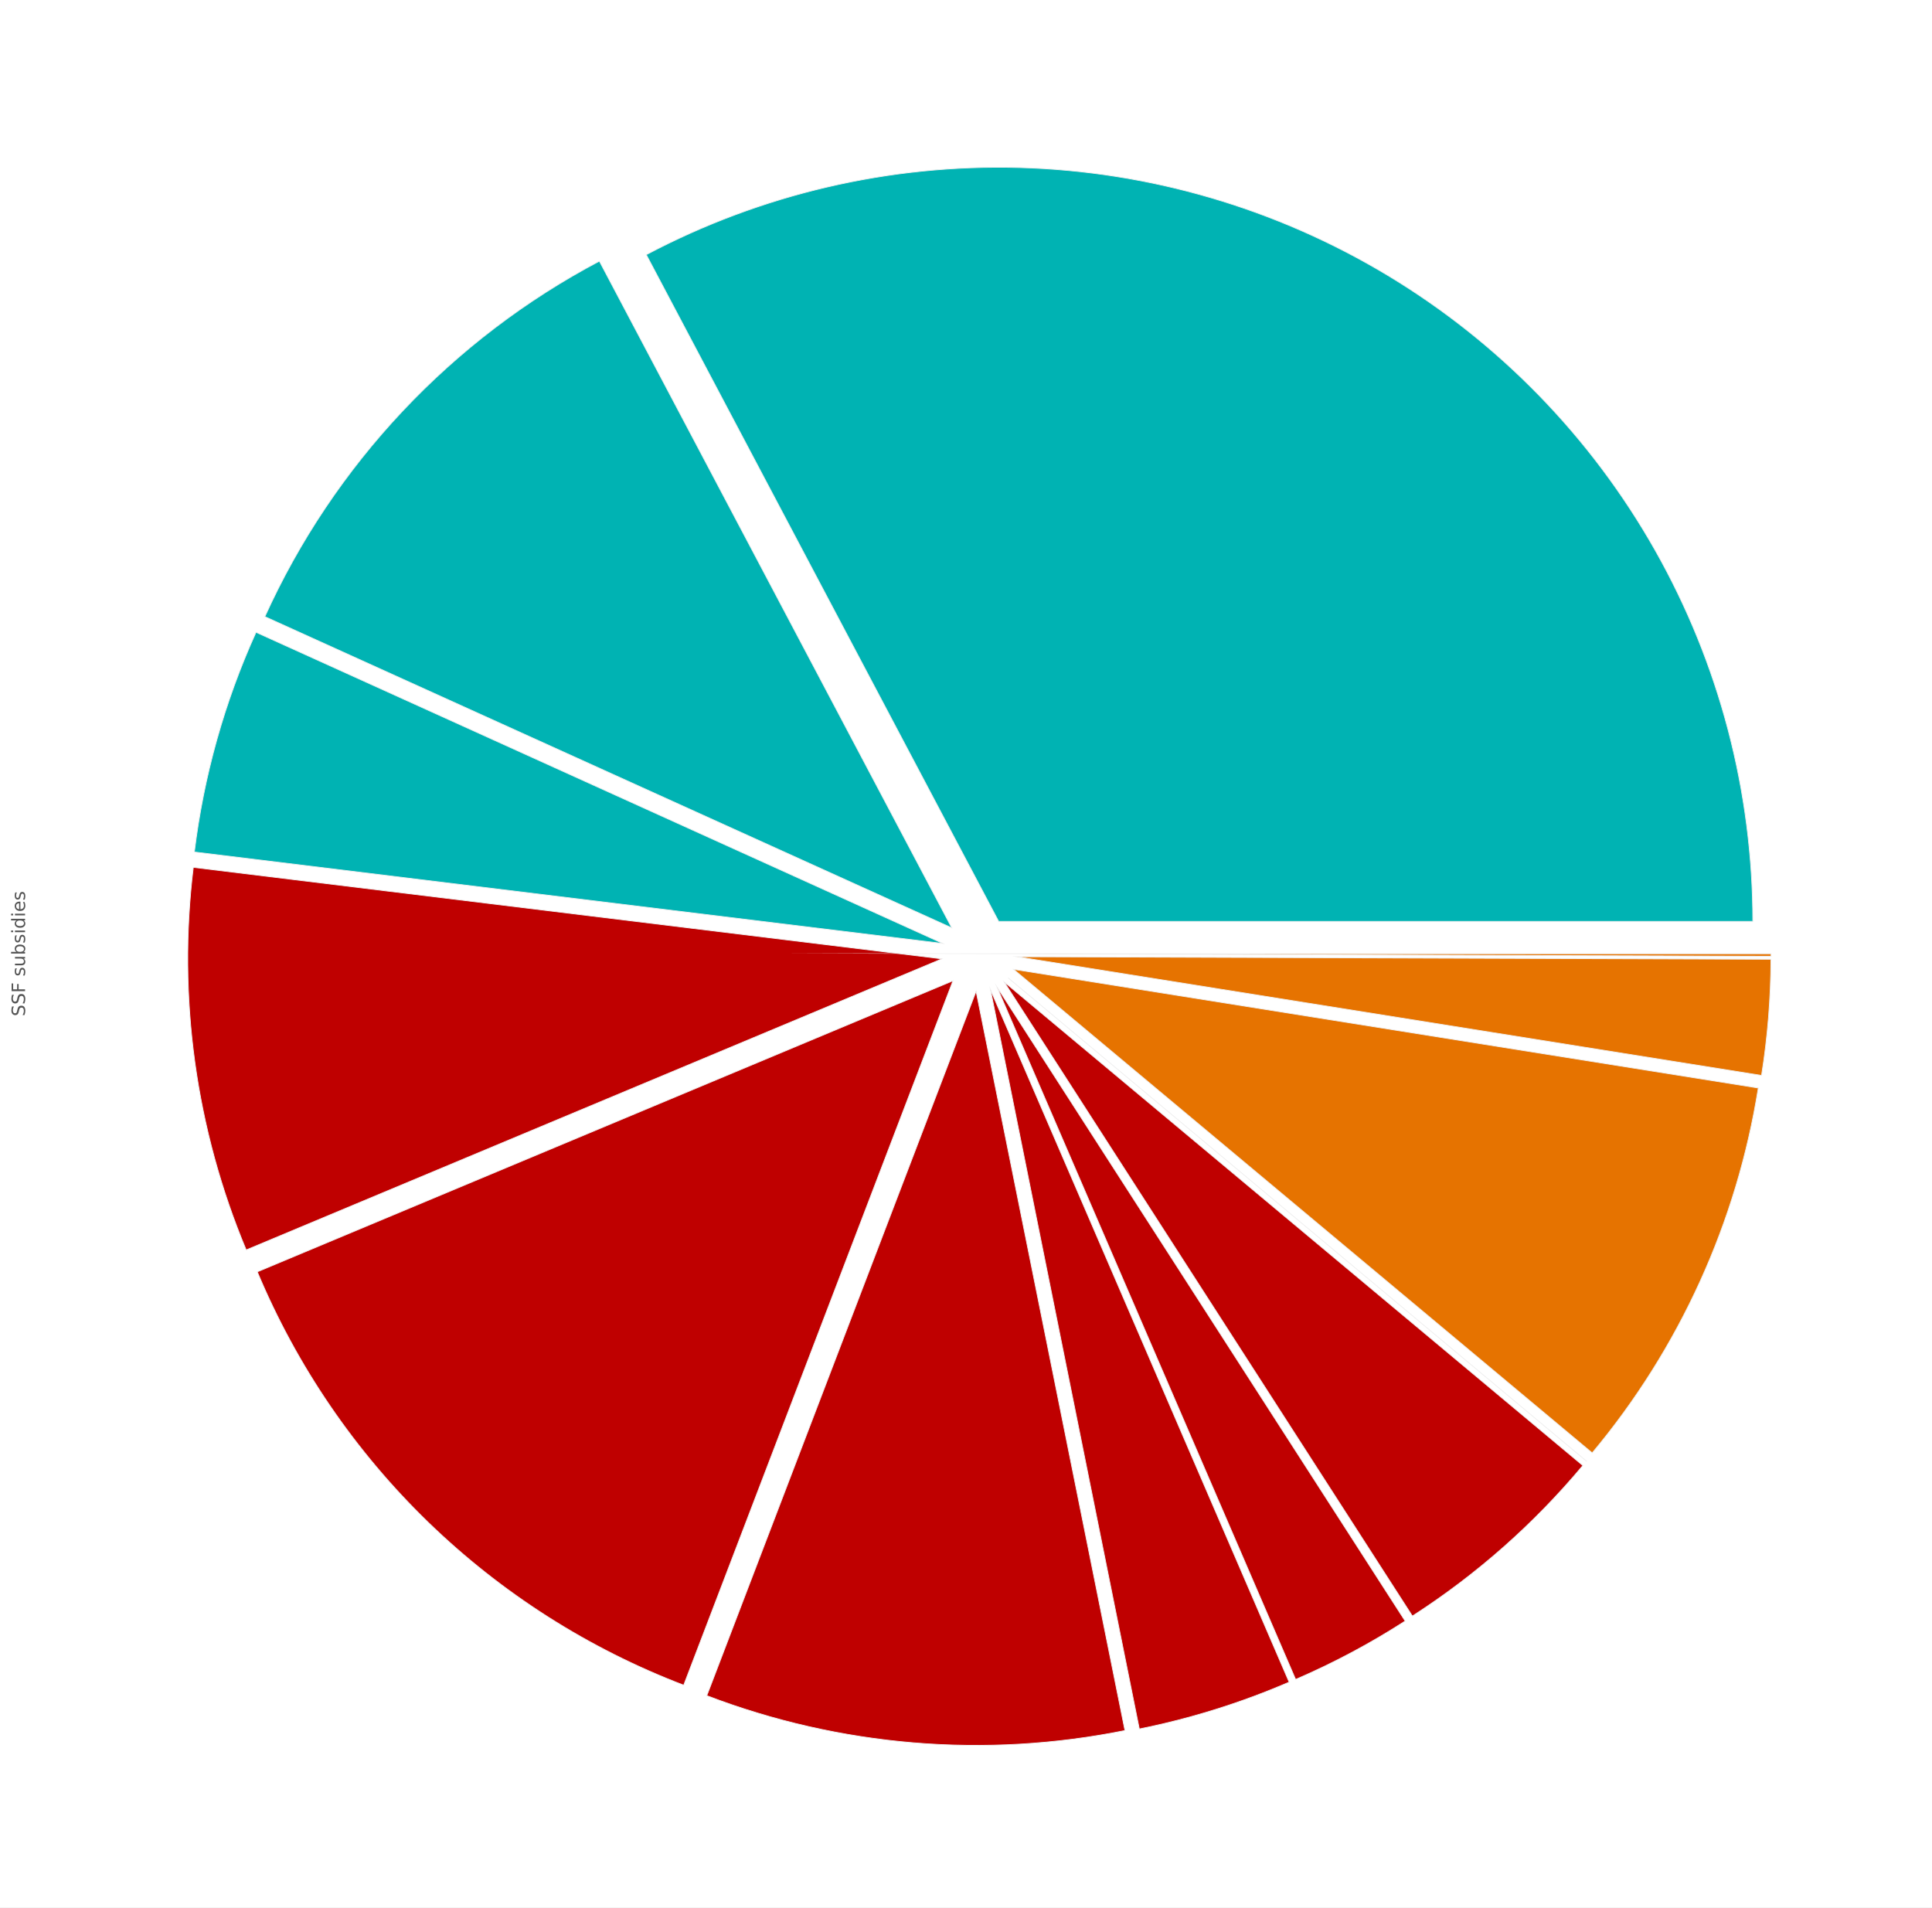
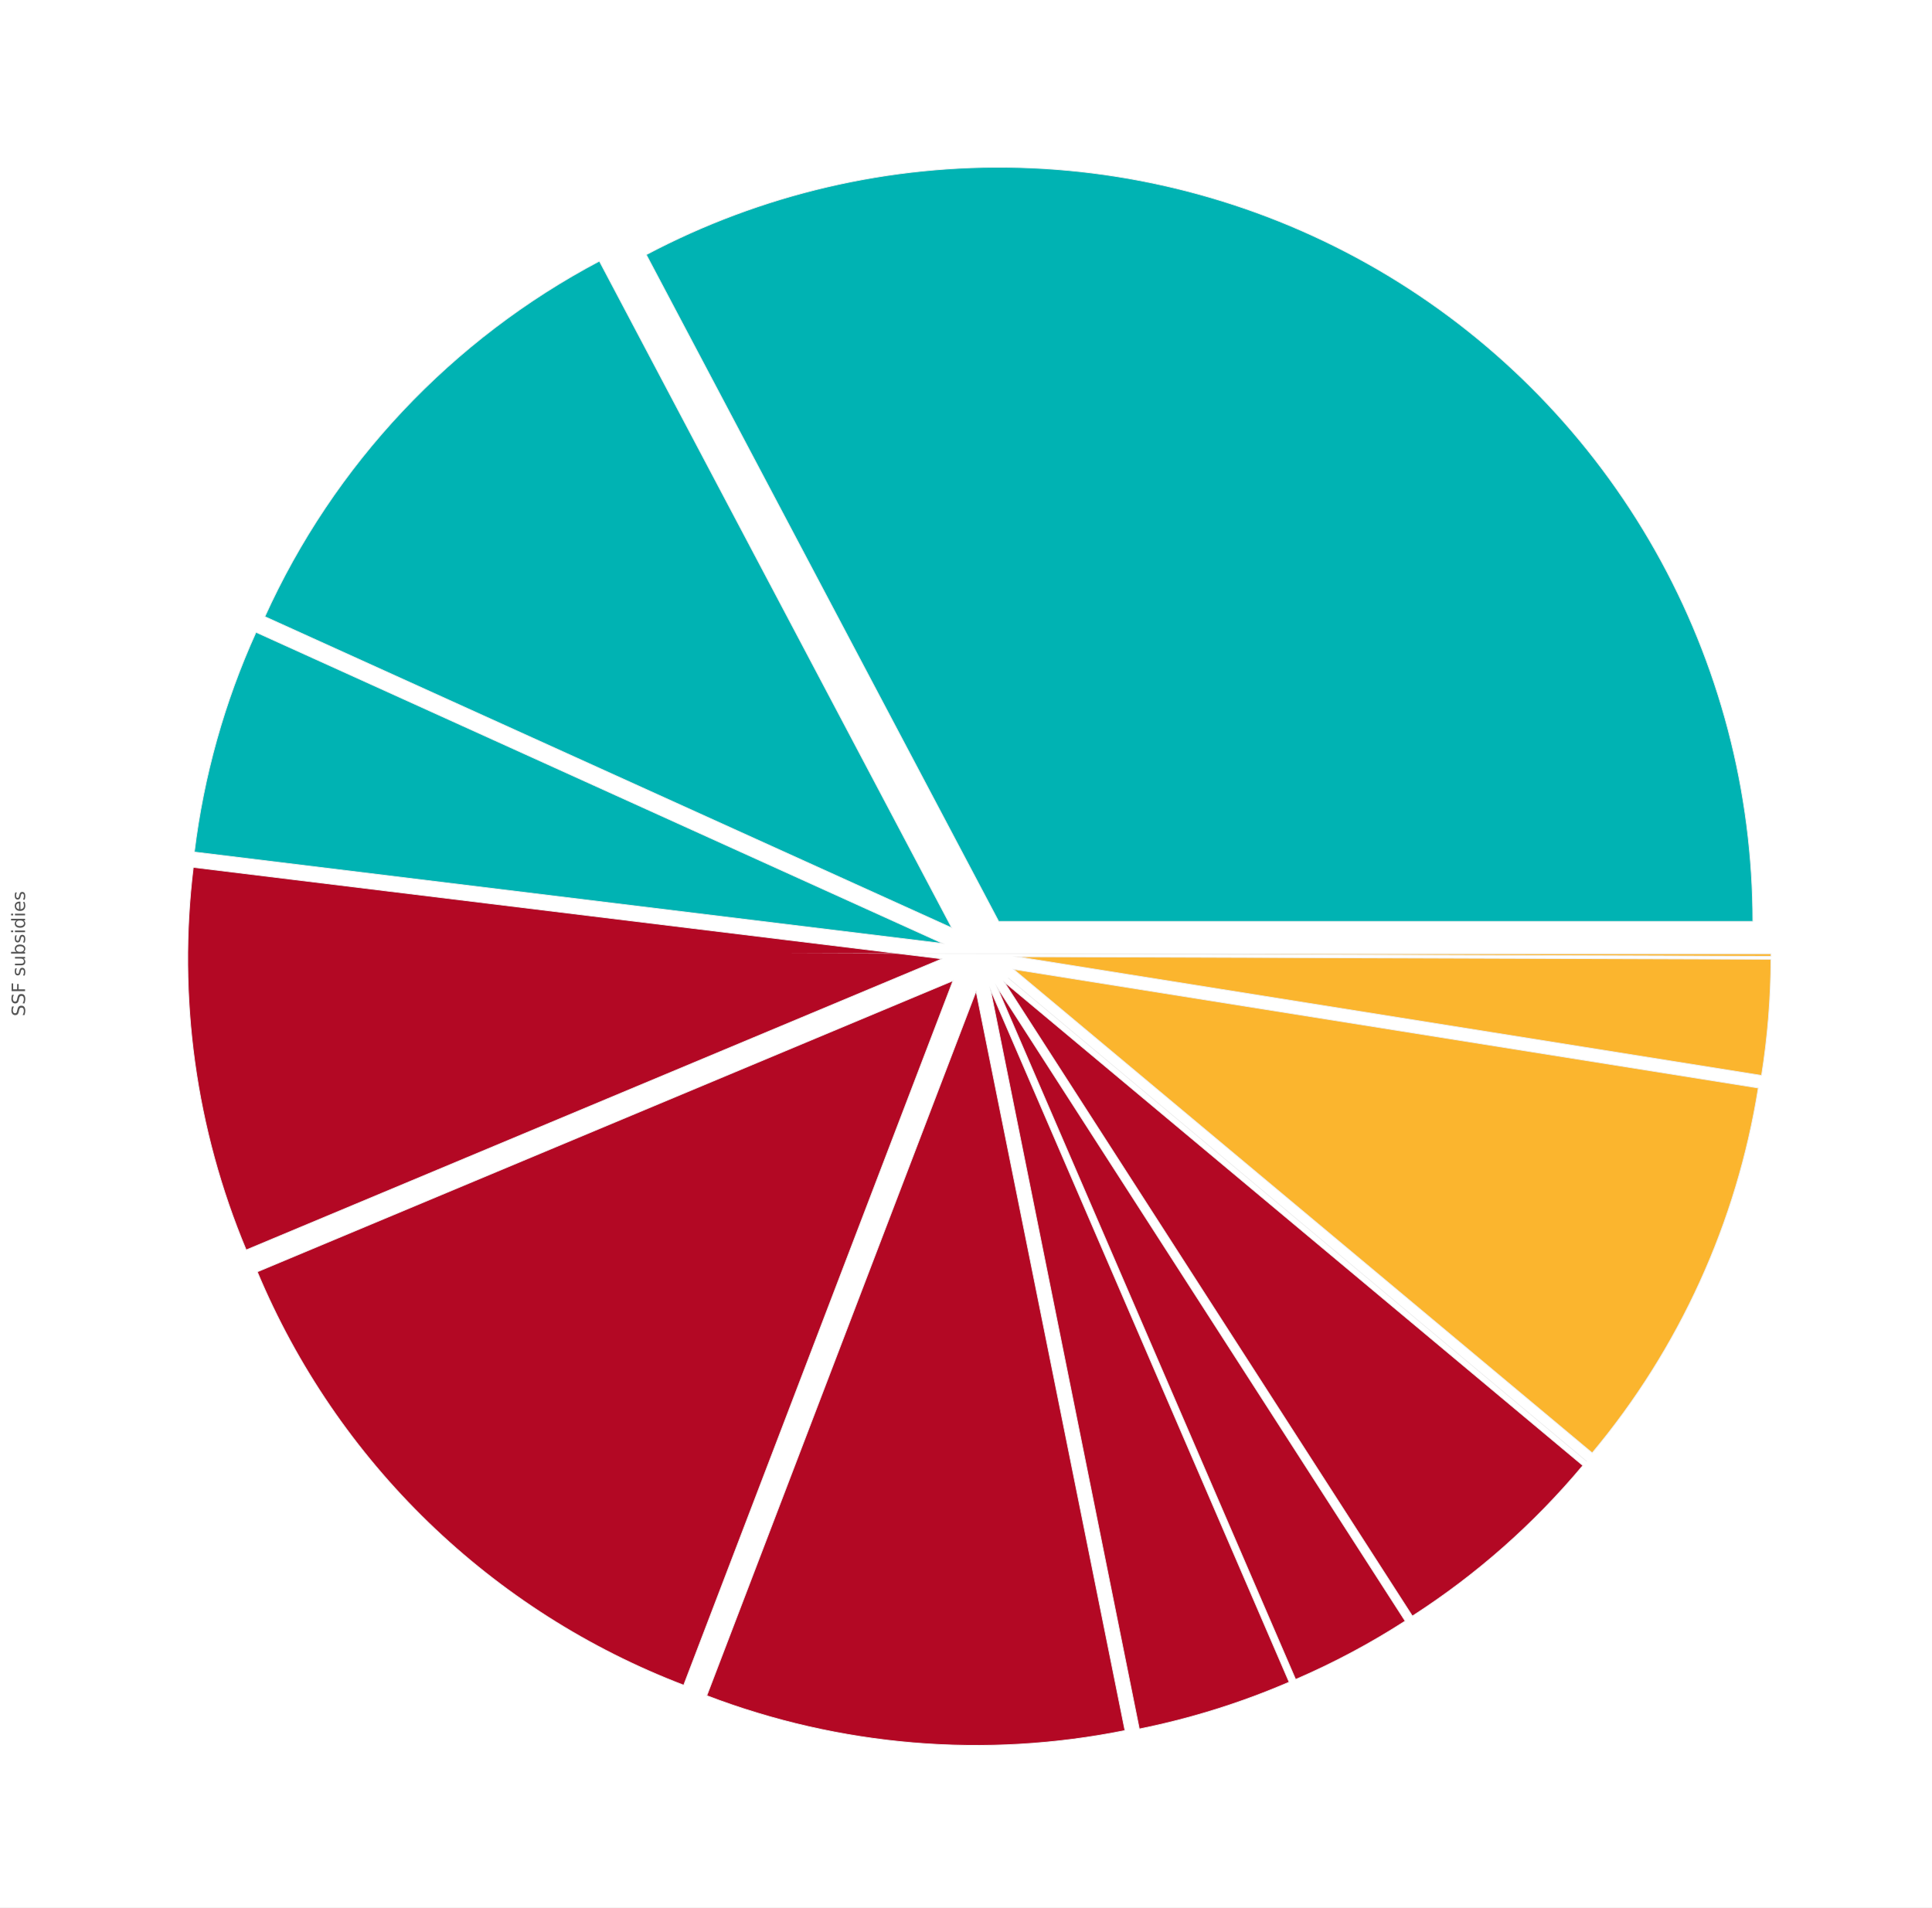
<svg xmlns="http://www.w3.org/2000/svg" xmlns:xlink="http://www.w3.org/1999/xlink" height="1242pt" version="1.1" viewBox="0 0 1258 1242" width="1258pt">
  <defs>
    <style type="text/css">
*{stroke-linecap:butt;stroke-linejoin:round;stroke-miterlimit:100000;}
  </style>
  </defs>
  <g id="figure_1">
    <g id="patch_1">
      <path d="M 0 1242  L 1258.614 1242  L 1258.614 0  L 0 0  z " style="fill:#ffffff;" />
    </g>
    <g id="axes_1">
      <g id="matplotlib.axis_1" />
      <g id="matplotlib.axis_2">
        <g id="text_1">
          <defs>
            <path id="BitstreamVeraSans-Roman-20" />
            <path d="M 9.812 72.906  L 51.703 72.906  L 51.703 64.594  L 19.672 64.594  L 19.672 43.109  L 48.578 43.109  L 48.578 34.812  L 19.672 34.812  L 19.672 0  L 9.812 0  z " id="BitstreamVeraSans-Roman-46" />
            <path d="M 53.516 70.516  L 53.516 60.891  Q 47.906 63.578 42.922 64.891  Q 37.938 66.219 33.297 66.219  Q 25.25 66.219 20.875 63.094  Q 16.5 59.969 16.5 54.203  Q 16.5 49.359 19.406 46.891  Q 22.312 44.438 30.422 42.922  L 36.375 41.703  Q 47.406 39.594 52.656 34.297  Q 57.906 29 57.906 20.125  Q 57.906 9.516 50.797 4.047  Q 43.703 -1.422 29.984 -1.422  Q 24.812 -1.422 18.969 -0.25  Q 13.141 0.922 6.891 3.219  L 6.891 13.375  Q 12.891 10.016 18.656 8.297  Q 24.422 6.594 29.984 6.594  Q 38.422 6.594 43.016 9.906  Q 47.609 13.234 47.609 19.391  Q 47.609 24.75 44.312 27.781  Q 41.016 30.812 33.5 32.328  L 27.484 33.5  Q 16.453 35.688 11.516 40.375  Q 6.594 45.062 6.594 53.422  Q 6.594 63.094 13.406 68.656  Q 20.219 74.219 32.172 74.219  Q 37.312 74.219 42.625 73.281  Q 47.953 72.359 53.516 70.516  " id="BitstreamVeraSans-Roman-53" />
            <path d="M 9.422 54.688  L 18.406 54.688  L 18.406 0  L 9.422 0  z M 9.422 75.984  L 18.406 75.984  L 18.406 64.594  L 9.422 64.594  z " id="BitstreamVeraSans-Roman-69" />
            <path d="M 56.203 29.594  L 56.203 25.203  L 14.891 25.203  Q 15.484 15.922 20.484 11.062  Q 25.484 6.203 34.422 6.203  Q 39.594 6.203 44.453 7.469  Q 49.312 8.734 54.109 11.281  L 54.109 2.781  Q 49.266 0.734 44.188 -0.344  Q 39.109 -1.422 33.891 -1.422  Q 20.797 -1.422 13.156 6.188  Q 5.516 13.812 5.516 26.812  Q 5.516 40.234 12.766 48.109  Q 20.016 56 32.328 56  Q 43.359 56 49.781 48.891  Q 56.203 41.797 56.203 29.594  M 47.219 32.234  Q 47.125 39.594 43.094 43.984  Q 39.062 48.391 32.422 48.391  Q 24.906 48.391 20.391 44.141  Q 15.875 39.891 15.188 32.172  z " id="BitstreamVeraSans-Roman-65" />
            <path d="M 45.406 46.391  L 45.406 75.984  L 54.391 75.984  L 54.391 0  L 45.406 0  L 45.406 8.203  Q 42.578 3.328 38.25 0.953  Q 33.938 -1.422 27.875 -1.422  Q 17.969 -1.422 11.734 6.484  Q 5.516 14.406 5.516 27.297  Q 5.516 40.188 11.734 48.094  Q 17.969 56 27.875 56  Q 33.938 56 38.25 53.625  Q 42.578 51.266 45.406 46.391  M 14.797 27.297  Q 14.797 17.391 18.875 11.75  Q 22.953 6.109 30.078 6.109  Q 37.203 6.109 41.297 11.75  Q 45.406 17.391 45.406 27.297  Q 45.406 37.203 41.297 42.844  Q 37.203 48.484 30.078 48.484  Q 22.953 48.484 18.875 42.844  Q 14.797 37.203 14.797 27.297  " id="BitstreamVeraSans-Roman-64" />
            <path d="M 8.5 21.578  L 8.5 54.688  L 17.484 54.688  L 17.484 21.922  Q 17.484 14.156 20.5 10.266  Q 23.531 6.391 29.594 6.391  Q 36.859 6.391 41.078 11.031  Q 45.312 15.672 45.312 23.688  L 45.312 54.688  L 54.297 54.688  L 54.297 0  L 45.312 0  L 45.312 8.406  Q 42.047 3.422 37.719 1  Q 33.406 -1.422 27.688 -1.422  Q 18.266 -1.422 13.375 4.438  Q 8.5 10.297 8.5 21.578  " id="BitstreamVeraSans-Roman-75" />
            <path d="M 44.281 53.078  L 44.281 44.578  Q 40.484 46.531 36.375 47.5  Q 32.281 48.484 27.875 48.484  Q 21.188 48.484 17.844 46.438  Q 14.5 44.391 14.5 40.281  Q 14.5 37.156 16.891 35.375  Q 19.281 33.594 26.516 31.984  L 29.594 31.297  Q 39.156 29.25 43.188 25.516  Q 47.219 21.781 47.219 15.094  Q 47.219 7.469 41.188 3.016  Q 35.156 -1.422 24.609 -1.422  Q 20.219 -1.422 15.453 -0.562  Q 10.688 0.297 5.422 2  L 5.422 11.281  Q 10.406 8.688 15.234 7.391  Q 20.062 6.109 24.812 6.109  Q 31.156 6.109 34.562 8.281  Q 37.984 10.453 37.984 14.406  Q 37.984 18.062 35.516 20.016  Q 33.062 21.969 24.703 23.781  L 21.578 24.516  Q 13.234 26.266 9.516 29.906  Q 5.812 33.547 5.812 39.891  Q 5.812 47.609 11.281 51.797  Q 16.75 56 26.812 56  Q 31.781 56 36.172 55.266  Q 40.578 54.547 44.281 53.078  " id="BitstreamVeraSans-Roman-73" />
            <path d="M 48.688 27.297  Q 48.688 37.203 44.609 42.844  Q 40.531 48.484 33.406 48.484  Q 26.266 48.484 22.188 42.844  Q 18.109 37.203 18.109 27.297  Q 18.109 17.391 22.188 11.75  Q 26.266 6.109 33.406 6.109  Q 40.531 6.109 44.609 11.75  Q 48.688 17.391 48.688 27.297  M 18.109 46.391  Q 20.953 51.266 25.266 53.625  Q 29.594 56 35.594 56  Q 45.562 56 51.781 48.094  Q 58.016 40.188 58.016 27.297  Q 58.016 14.406 51.781 6.484  Q 45.562 -1.422 35.594 -1.422  Q 29.594 -1.422 25.266 0.953  Q 20.953 3.328 18.109 8.203  L 18.109 0  L 9.078 0  L 9.078 75.984  L 18.109 75.984  z " id="BitstreamVeraSans-Roman-62" />
          </defs>
          <g style="fill:#555555;" transform="translate(16.31812 661.7991)rotate(-90.0)scale(0.12 -0.12)">
            <use xlink:href="#BitstreamVeraSans-Roman-53" />
            <use x="63.477" xlink:href="#BitstreamVeraSans-Roman-53" />
            <use x="126.953" xlink:href="#BitstreamVeraSans-Roman-46" />
            <use x="184.473" xlink:href="#BitstreamVeraSans-Roman-20" />
            <use x="216.26" xlink:href="#BitstreamVeraSans-Roman-73" />
            <use x="268.359" xlink:href="#BitstreamVeraSans-Roman-75" />
            <use x="331.738" xlink:href="#BitstreamVeraSans-Roman-62" />
            <use x="395.215" xlink:href="#BitstreamVeraSans-Roman-73" />
            <use x="447.314" xlink:href="#BitstreamVeraSans-Roman-69" />
            <use x="475.098" xlink:href="#BitstreamVeraSans-Roman-64" />
            <use x="538.574" xlink:href="#BitstreamVeraSans-Roman-69" />
            <use x="566.357" xlink:href="#BitstreamVeraSans-Roman-65" />
            <use x="627.881" xlink:href="#BitstreamVeraSans-Roman-73" />
          </g>
        </g>
      </g>
      <g id="patch_2">
        <path d="M 1141.325 599.97  C 1141.325 515.336 1119.444 432.121 1077.813 358.434  C 1036.182 284.746 976.199 223.058 903.707 179.378  C 831.214 135.699 748.646 111.495 664.044 109.123  C 579.443 106.752 495.648 126.292 420.823 165.842  L 650.285 599.97  L 1141.325 599.97  z " style="fill:#00b3b3;stroke:#eeeeee;stroke-linejoin:miter;stroke-width:0.5;" />
      </g>
      <g id="patch_3">
        <path d="M 390.271 170.047  C 342.471 195.312 299.17 228.299 262.12 267.674  C 225.069 307.049 194.775 352.275 172.461 401.522  L 619.733 604.175  L 390.271 170.047  z " style="fill:#00b3b3;stroke:#eeeeee;stroke-linejoin:miter;stroke-width:0.5;" />
      </g>
      <g id="patch_4">
        <path d="M 166.703 411.715  C 156.437 434.372 147.908 457.776 141.189 481.726  C 134.47 505.675 129.58 530.1 126.562 554.791  L 613.974 614.368  L 166.703 411.715  z " style="fill:#00b3b3;stroke:#eeeeee;stroke-linejoin:miter;stroke-width:0.5;" />
      </g>
      <g id="patch_5">
-         <path d="M 125.88 564.784  C 120.731 606.914 121.065 649.535 126.875 691.58  C 132.686 733.624 143.923 774.739 160.305 813.894  L 613.293 624.361  L 125.88 564.784  z " style="fill:#bf0000;stroke:#eeeeee;stroke-linejoin:miter;stroke-width:0.5;" />
+         <path d="M 125.88 564.784  C 120.731 606.914 121.065 649.535 126.875 691.58  C 132.686 733.624 143.923 774.739 160.305 813.894  L 613.293 624.361  L 125.88 564.784  z " style="fill:#b30824;stroke:#eeeeee;stroke-linejoin:miter;stroke-width:0.5;" />
      </g>
      <g id="patch_6">
-         <path d="M 167.538 828.161  C 193.191 889.474 231.028 944.945 278.75 991.205  C 326.471 1037.465 383.092 1073.558 445.173 1097.292  L 620.525 638.629  L 167.538 828.161  z " style="fill:#bf0000;stroke:#eeeeee;stroke-linejoin:miter;stroke-width:0.5;" />
+         <path d="M 167.538 828.161  C 193.191 889.474 231.028 944.945 278.75 991.205  C 326.471 1037.465 383.092 1073.558 445.173 1097.292  L 620.525 638.629  L 167.538 828.161  z " style="fill:#b30824;stroke:#eeeeee;stroke-linejoin:miter;stroke-width:0.5;" />
      </g>
      <g id="patch_7">
-         <path d="M 460.221 1104.13  C 503.396 1120.637 548.686 1130.964 594.749 1134.807  C 640.811 1138.65 687.187 1135.97 732.5 1126.846  L 635.573 645.467  L 460.221 1104.13  z " style="fill:#bf0000;stroke:#eeeeee;stroke-linejoin:miter;stroke-width:0.5;" />
+         <path d="M 460.221 1104.13  C 503.396 1120.637 548.686 1130.964 594.749 1134.807  C 640.811 1138.65 687.187 1135.97 732.5 1126.846  L 635.573 645.467  L 460.221 1104.13  z " style="fill:#b30824;stroke:#eeeeee;stroke-linejoin:miter;stroke-width:0.5;" />
      </g>
      <g id="patch_8">
-         <path d="M 741.866 1125.813  C 758.598 1122.443 775.143 1118.204 791.434 1113.112  C 807.724 1108.02 823.738 1102.082 839.411 1095.323  L 644.939 644.434  L 741.866 1125.813  z " style="fill:#bf0000;stroke:#eeeeee;stroke-linejoin:miter;stroke-width:0.5;" />
+         <path d="M 741.866 1125.813  C 758.598 1122.443 775.143 1118.204 791.434 1113.112  C 807.724 1108.02 823.738 1102.082 839.411 1095.323  L 644.939 644.434  L 741.866 1125.813  z " style="fill:#b30824;stroke:#eeeeee;stroke-linejoin:miter;stroke-width:0.5;" />
      </g>
      <g id="patch_9">
-         <path d="M 843.632 1093.557  C 856.017 1088.215 868.177 1082.365 880.081 1076.022  C 891.984 1069.679 903.621 1062.848 914.962 1055.547  L 649.16 642.668  L 843.632 1093.557  z " style="fill:#bf0000;stroke:#eeeeee;stroke-linejoin:miter;stroke-width:0.5;" />
+         <path d="M 843.632 1093.557  C 856.017 1088.215 868.177 1082.365 880.081 1076.022  C 891.984 1069.679 903.621 1062.848 914.962 1055.547  L 649.16 642.668  L 843.632 1093.557  z " style="fill:#b30824;stroke:#eeeeee;stroke-linejoin:miter;stroke-width:0.5;" />
      </g>
      <g id="patch_10">
-         <path d="M 919.667 1052.284  C 940.504 1038.869 960.296 1023.896 978.873 1007.493  C 997.45 991.09 1014.759 973.305 1030.651 954.289  L 653.864 639.404  L 919.667 1052.284  z " style="fill:#bf0000;stroke:#eeeeee;stroke-linejoin:miter;stroke-width:0.5;" />
+         <path d="M 919.667 1052.284  C 940.504 1038.869 960.296 1023.896 978.873 1007.493  C 997.45 991.09 1014.759 973.305 1030.651 954.289  L 653.864 639.404  L 919.667 1052.284  z " style="fill:#b30824;stroke:#eeeeee;stroke-linejoin:miter;stroke-width:0.5;" />
      </g>
      <g id="patch_11">
-         <path d="M 1033.24 951.628  C 1033.24 951.628 1033.24 951.628 1033.24 951.628  L 656.453 636.744  L 1033.24 951.628  z " style="fill:#bf0000;stroke:#eeeeee;stroke-linejoin:miter;stroke-width:0.5;" />
+         <path d="M 1033.24 951.628  C 1033.24 951.628 1033.24 951.628 1033.24 951.628  L 656.453 636.744  L 1033.24 951.628  z " style="fill:#b30824;stroke:#eeeeee;stroke-linejoin:miter;stroke-width:0.5;" />
      </g>
      <g id="patch_12">
-         <path d="M 1036.747 946.054  C 1065.028 912.213 1088.622 874.716 1106.891 834.575  C 1125.159 794.434 1137.937 752.014 1144.879 708.461  L 659.96 631.17  L 1036.747 946.054  z " style="fill:#e67300;stroke:#eeeeee;stroke-linejoin:miter;stroke-width:0.5;" />
+         <path d="M 1036.747 946.054  C 1065.028 912.213 1088.622 874.716 1106.891 834.575  C 1125.159 794.434 1137.937 752.014 1144.879 708.461  L 659.96 631.17  L 1036.747 946.054  z " style="fill:#fbb52e;stroke:#eeeeee;stroke-linejoin:miter;stroke-width:0.5;" />
      </g>
      <g id="patch_13">
-         <path d="M 1147.005 700.271  C 1148.998 687.767 1150.506 675.19 1151.527 662.569  C 1152.548 649.948 1153.08 637.293 1153.123 624.631  L 662.086 622.979  L 1147.005 700.271  z " style="fill:#e67300;stroke:#eeeeee;stroke-linejoin:miter;stroke-width:0.5;" />
+         <path d="M 1147.005 700.271  C 1148.998 687.767 1150.506 675.19 1151.527 662.569  C 1152.548 649.948 1153.08 637.293 1153.123 624.631  L 662.086 622.979  L 1147.005 700.271  z " style="fill:#fbb52e;stroke:#eeeeee;stroke-linejoin:miter;stroke-width:0.5;" />
      </g>
      <g id="patch_14">
-         <path d="M 1153.203 622.693  C 1153.204 622.417 1153.205 622.142 1153.205 621.867  C 1153.205 621.592 1153.206 621.317 1153.206 621.041  L 662.166 621.041  L 1153.203 622.693  z " style="fill:#e67300;stroke:#eeeeee;stroke-linejoin:miter;stroke-width:0.5;" />
+         <path d="M 1153.203 622.693  C 1153.204 622.417 1153.205 622.142 1153.205 621.867  C 1153.205 621.592 1153.206 621.317 1153.206 621.041  L 662.166 621.041  L 1153.203 622.693  z " style="fill:#fbb52e;stroke:#eeeeee;stroke-linejoin:miter;stroke-width:0.5;" />
      </g>
    </g>
  </g>
</svg>
